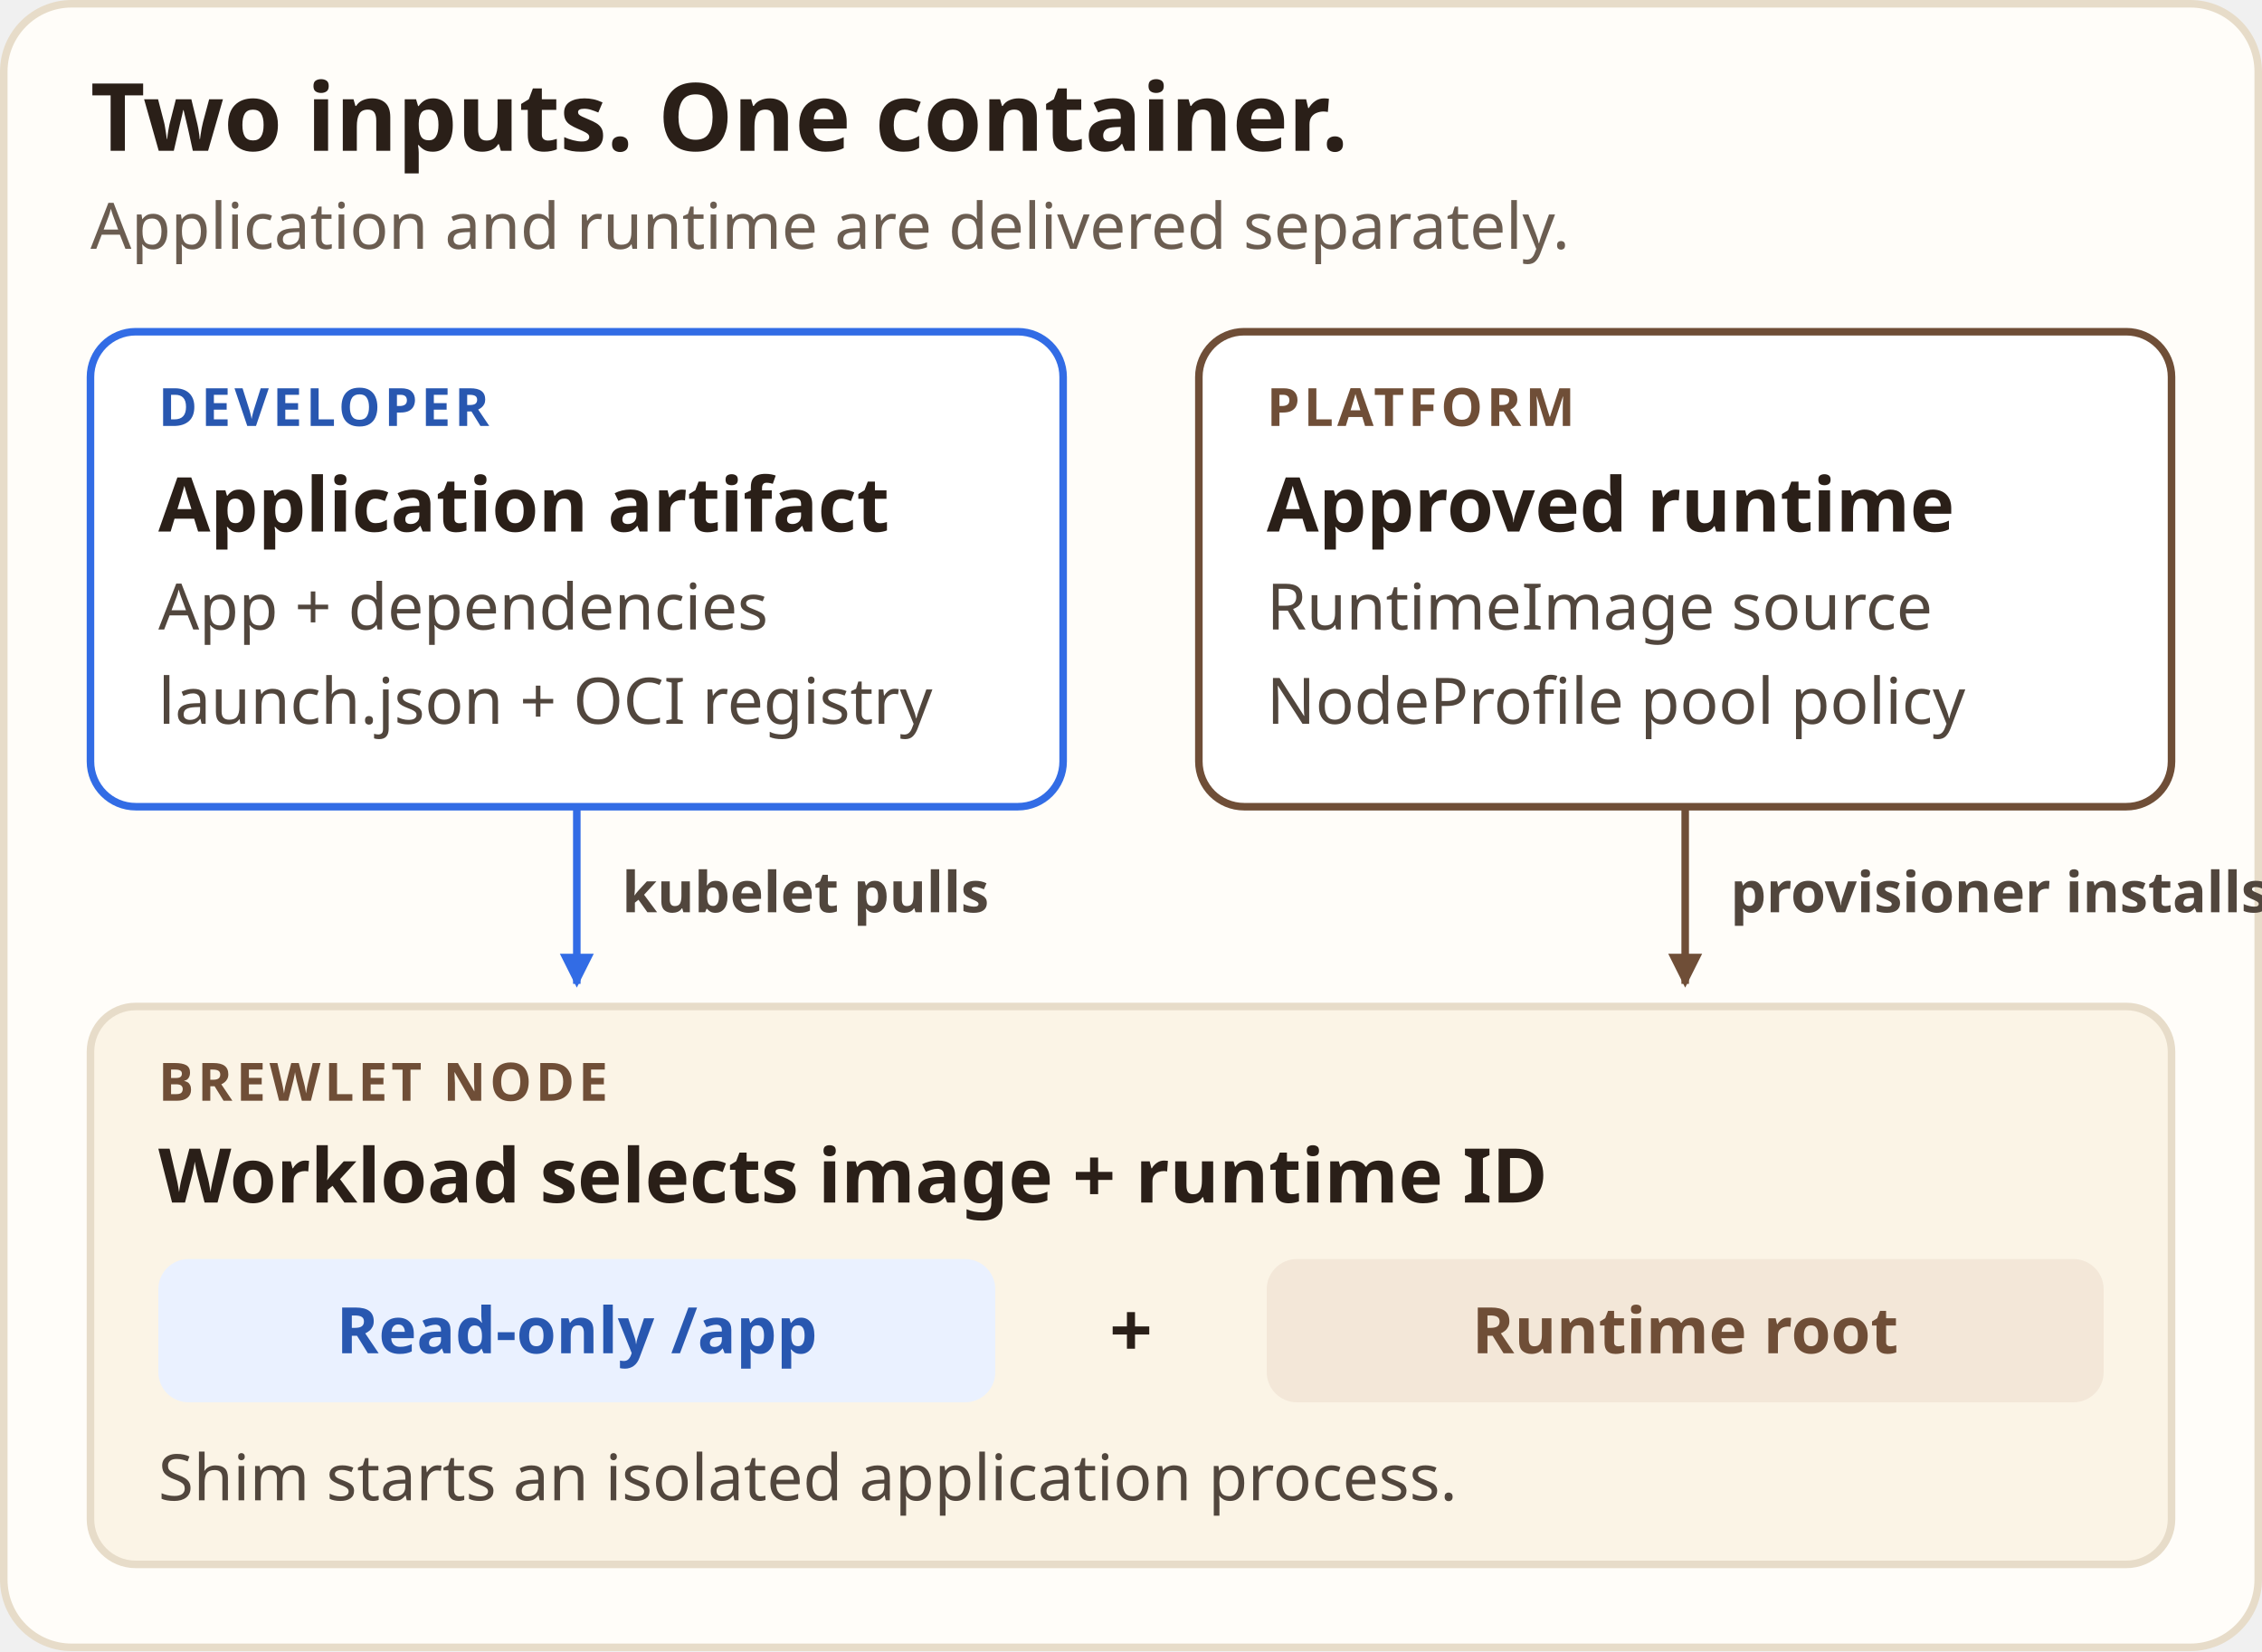
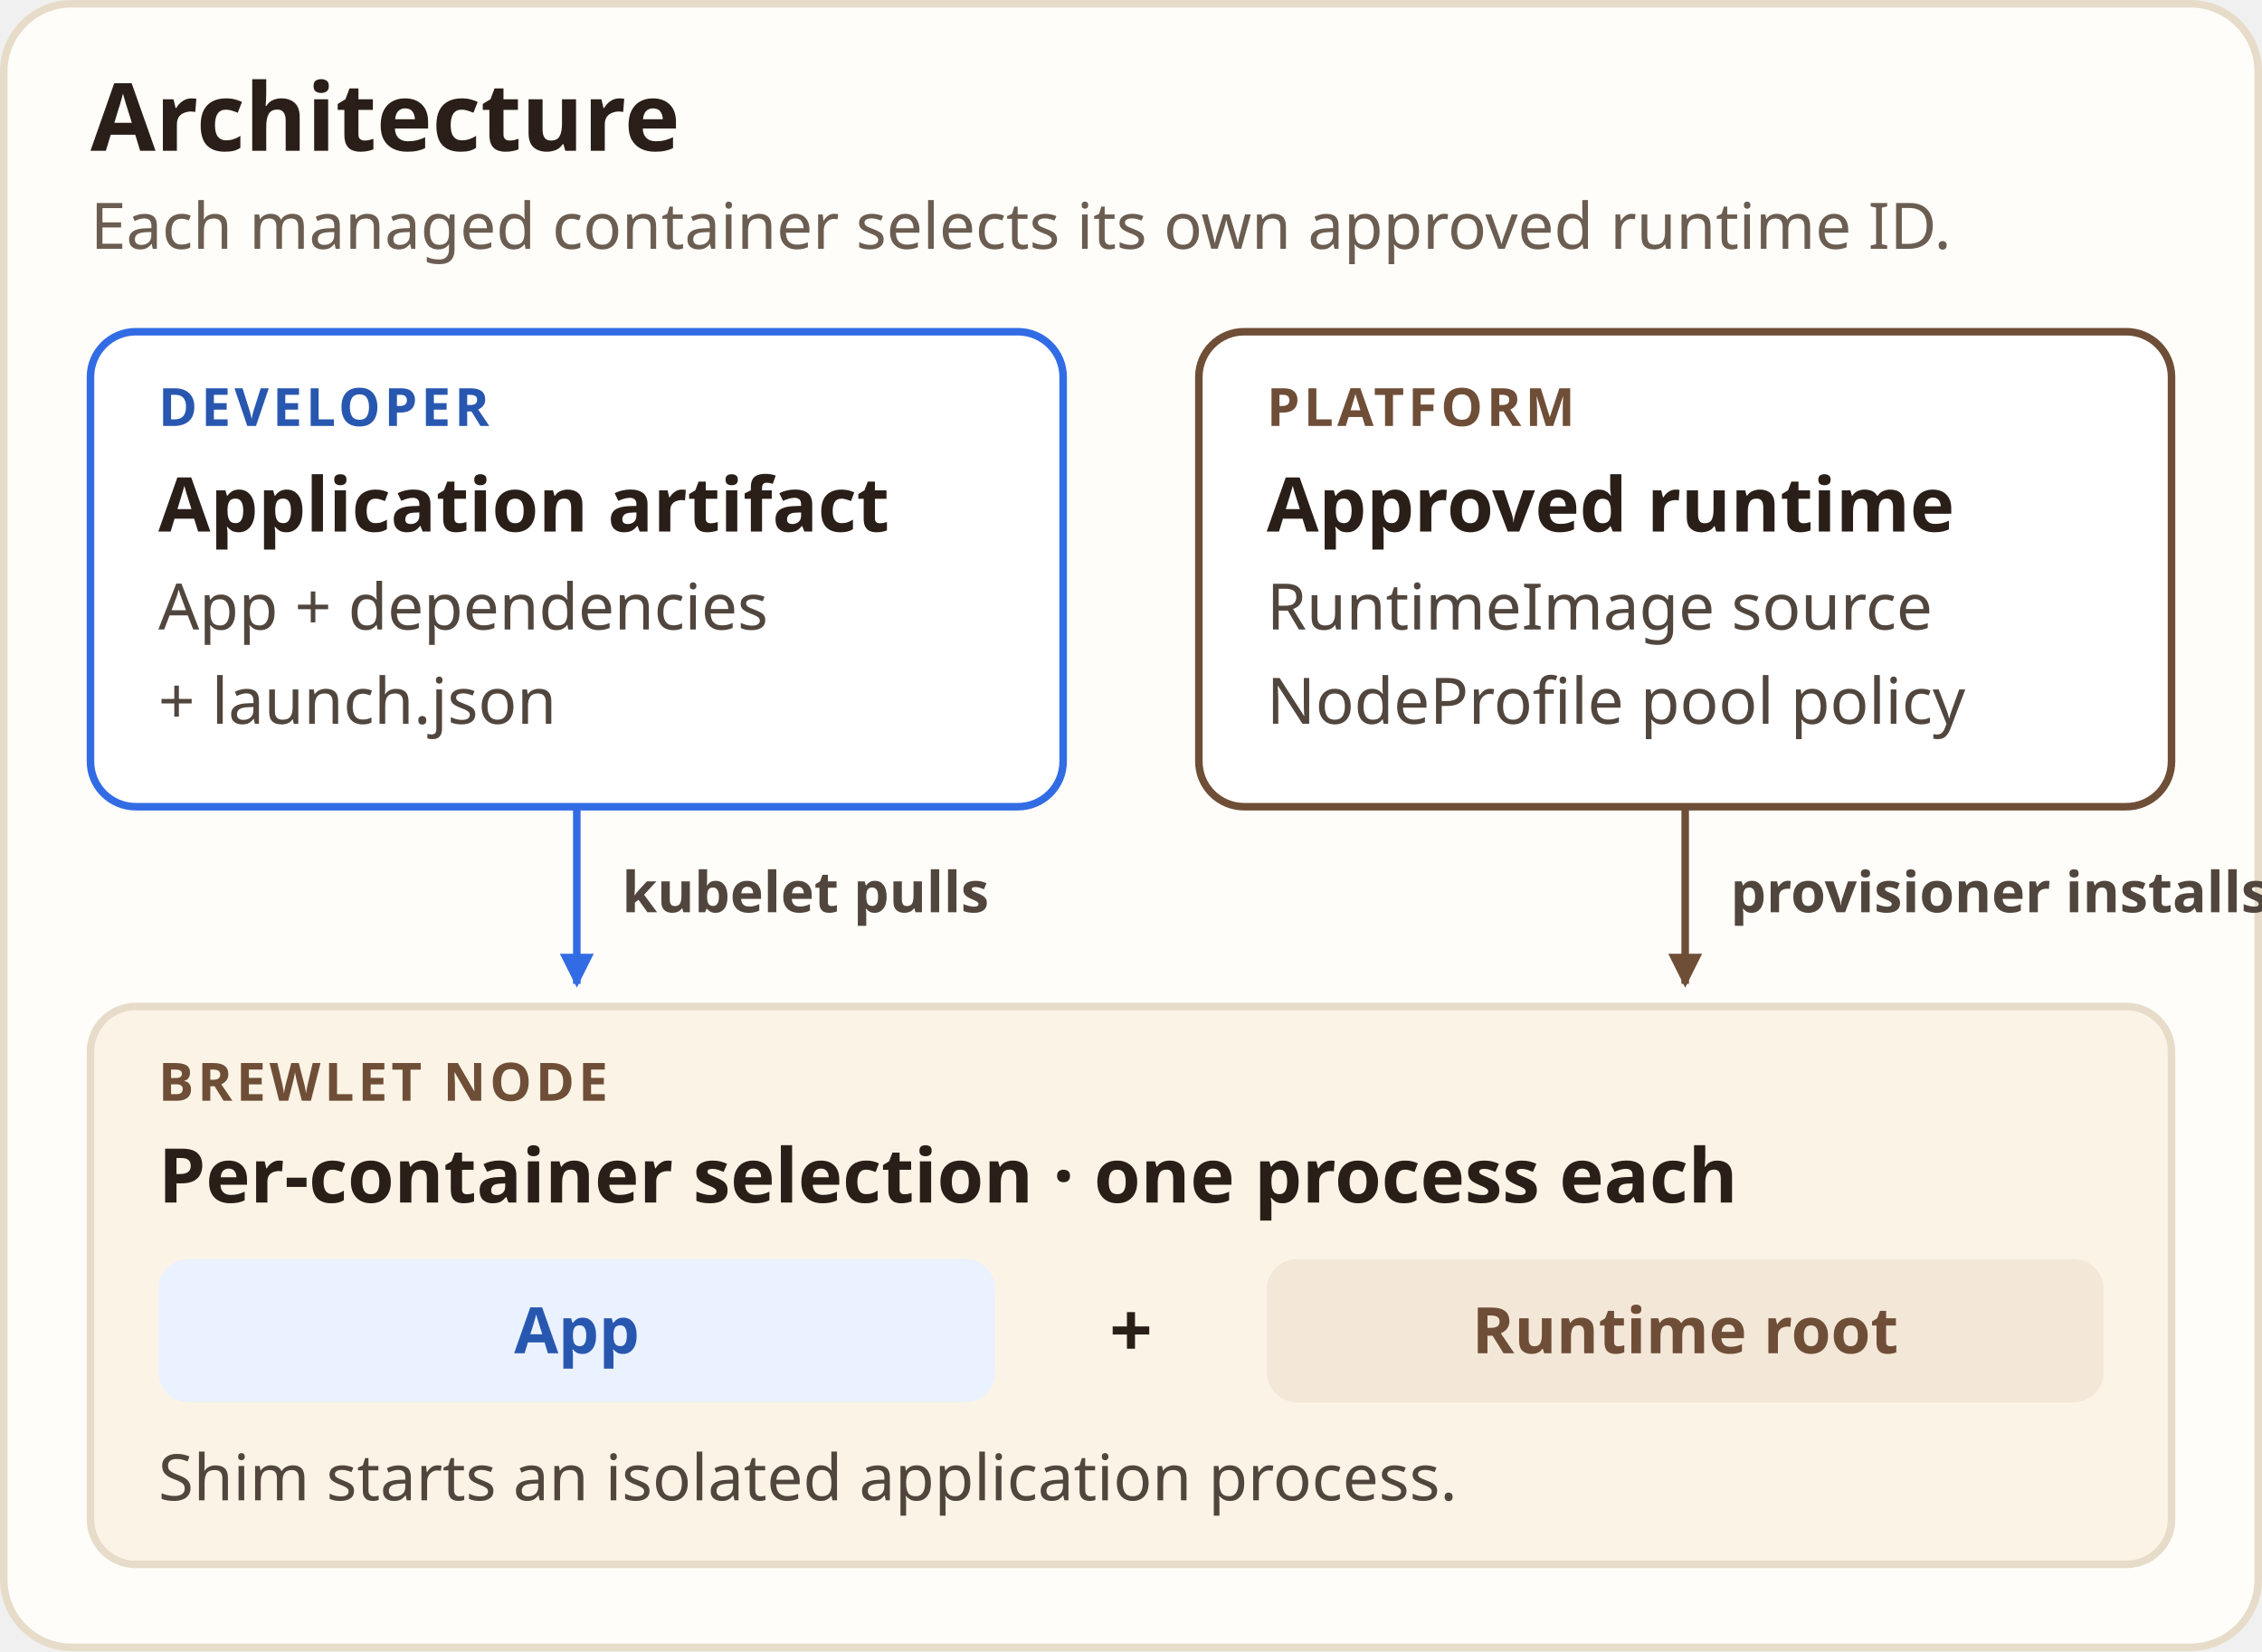
<svg xmlns="http://www.w3.org/2000/svg" width="600" height="438" viewBox="0 0 600 438" role="img" aria-labelledby="title description">
  <style>
    text { font-family: "Segoe UI", Aptos, Calibri, sans-serif; fill: #2a1f18; }
    .heading { font-size: 25px; font-weight: 700; }
    .subheading { font-size: 17px; fill: #6b5d51; }
    .eyebrow { font-size: 14px; font-weight: 700; letter-spacing: 1px; }
    .card-title { font-size: 20px; font-weight: 700; }
    .body { font-size: 17px; fill: #51463d; }
    .flow-label { font-size: 15px; font-weight: 600; fill: #51463d; }
    .chip { font-size: 17px; font-weight: 600; }
    .blue { fill: #2857b0; }
    .brown { fill: #6f4e37; }
  </style>
  <defs>
    <marker id="arrow-blue" markerWidth="9" markerHeight="9" refX="8" refY="4.5" orient="auto" markerUnits="userSpaceOnUse">
      <path d="M0 0 9 4.5 0 9Z" fill="#326ce5" />
    </marker>
    <marker id="arrow-brown" markerWidth="9" markerHeight="9" refX="8" refY="4.5" orient="auto" markerUnits="userSpaceOnUse">
      <path d="M0 0 9 4.5 0 9Z" fill="#6f4e37" />
    </marker>
  </defs>
  <rect x="1" y="1" width="598" height="436" rx="18" fill="#fffdf9" stroke="#e7dcc9" stroke-width="2" />
-   <text class="heading" x="24" y="40">Two inputs. One container.</text>
-   <text class="subheading" x="24" y="66">Application and runtime are delivered separately.</text>
+   <text class="heading" x="24" y="40">Architecture</text>
+   <text class="subheading" x="24" y="66">Each managed container selects its own approved runtime ID.</text>
  <rect x="24" y="88" width="258" height="126" rx="12" fill="#fff" stroke="#326ce5" stroke-width="2" />
  <text class="eyebrow blue" x="42" y="113">DEVELOPER</text>
  <text class="card-title" x="42" y="141">Application artifact</text>
  <text class="body" x="42" y="167">App + dependencies</text>
-   <text class="body" x="42" y="192">launch.json + OCI registry</text>
+   <text class="body" x="42" y="192">+ launch.json</text>
  <rect x="318" y="88" width="258" height="126" rx="12" fill="#fff" stroke="#6f4e37" stroke-width="2" />
  <text class="eyebrow brown" x="336" y="113">PLATFORM</text>
  <text class="card-title" x="336" y="141">Approved runtime</text>
  <text class="body" x="336" y="167">RuntimeImage source</text>
  <text class="body" x="336" y="192">NodeProfile pool policy</text>
  <path d="M153 214V261" fill="none" stroke="#326ce5" stroke-width="2" marker-end="url(#arrow-blue)" />
  <text class="flow-label" x="165" y="242">kubelet pulls</text>
  <path d="M447 214V261" fill="none" stroke="#6f4e37" stroke-width="2" marker-end="url(#arrow-brown)" />
  <text class="flow-label" x="459" y="242">provisioner installs</text>
  <rect x="24" y="267" width="552" height="148" rx="12" fill="#fbf4e6" stroke="#e7dcc9" stroke-width="2" />
  <text class="eyebrow brown" x="42" y="292">BREWLET NODE</text>
-   <text class="card-title" x="42" y="319">Workload selects image + runtime ID</text>
+   <text class="card-title" x="42" y="319">Per-container selection · one process each</text>
  <rect x="42" y="334" width="222" height="38" rx="8" fill="#eaf1ff" />
-   <text class="chip blue" x="153" y="359" text-anchor="middle">Read-only /app</text>
+   <text class="chip blue" x="153" y="359" text-anchor="middle">App</text>
  <text class="card-title" x="300" y="360" text-anchor="middle">+</text>
  <rect x="336" y="334" width="222" height="38" rx="8" fill="#f3e7d8" />
  <text class="chip brown" x="447" y="359" text-anchor="middle">Runtime root</text>
  <text class="body" x="42" y="398">Shim starts an isolated application process.</text>
</svg>
